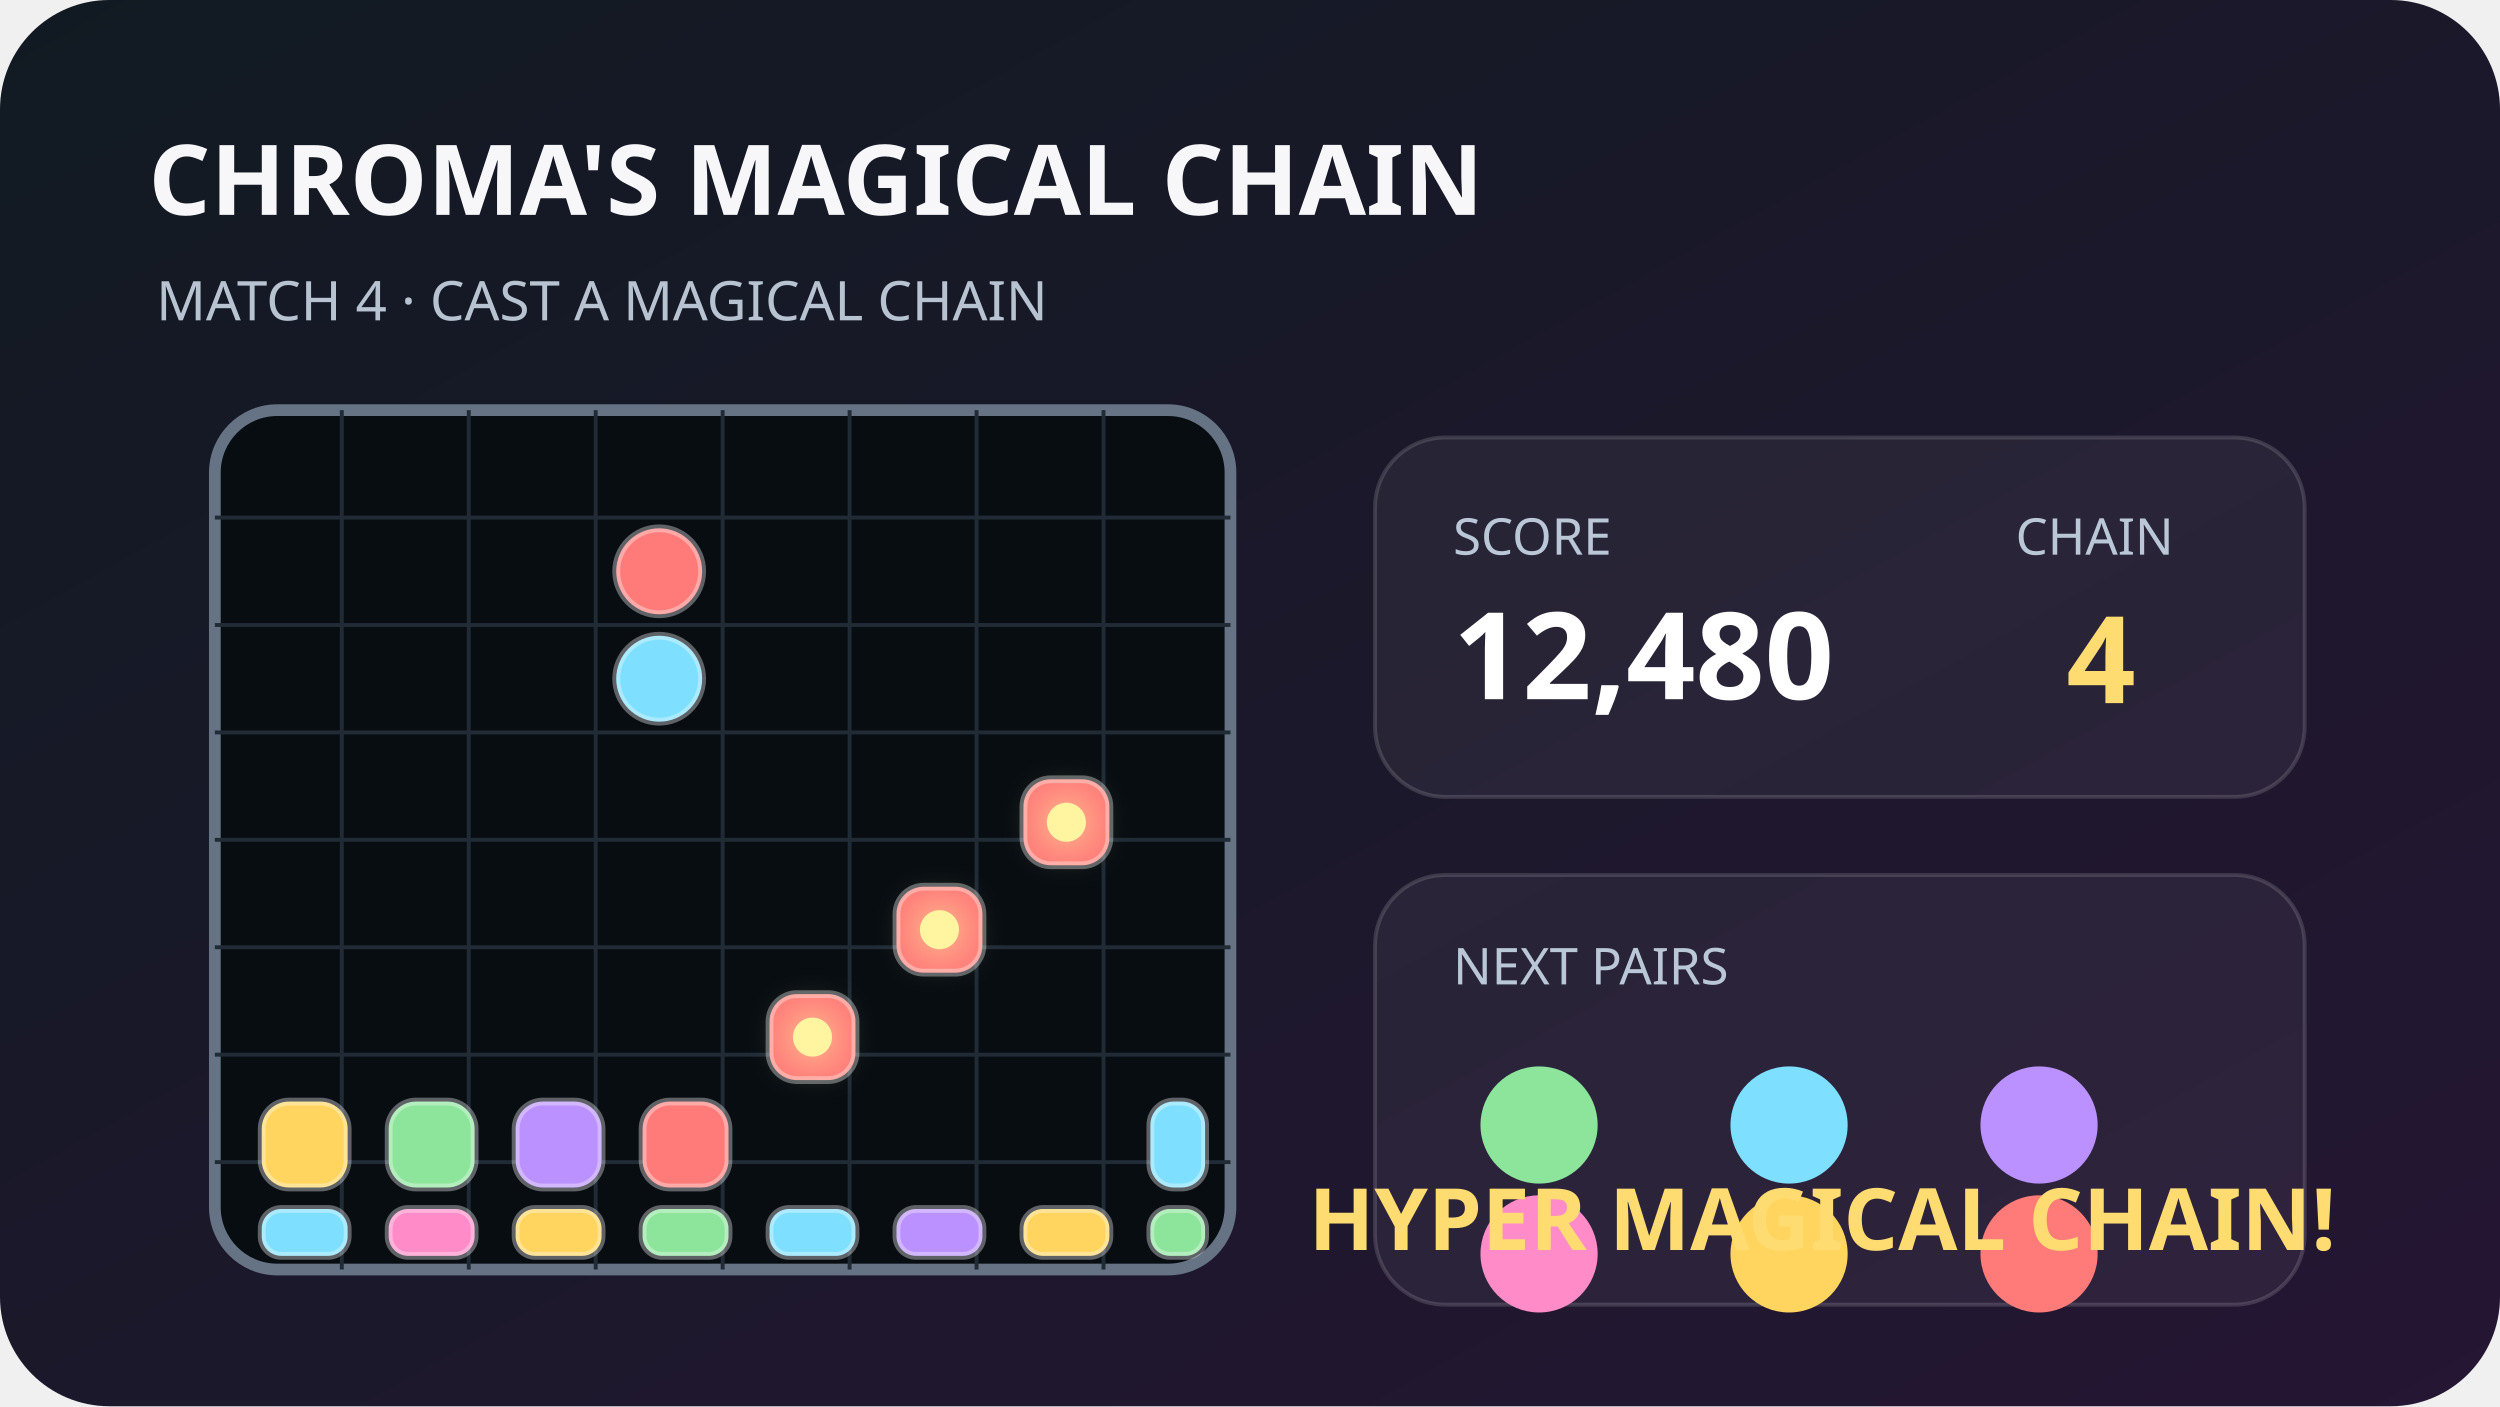
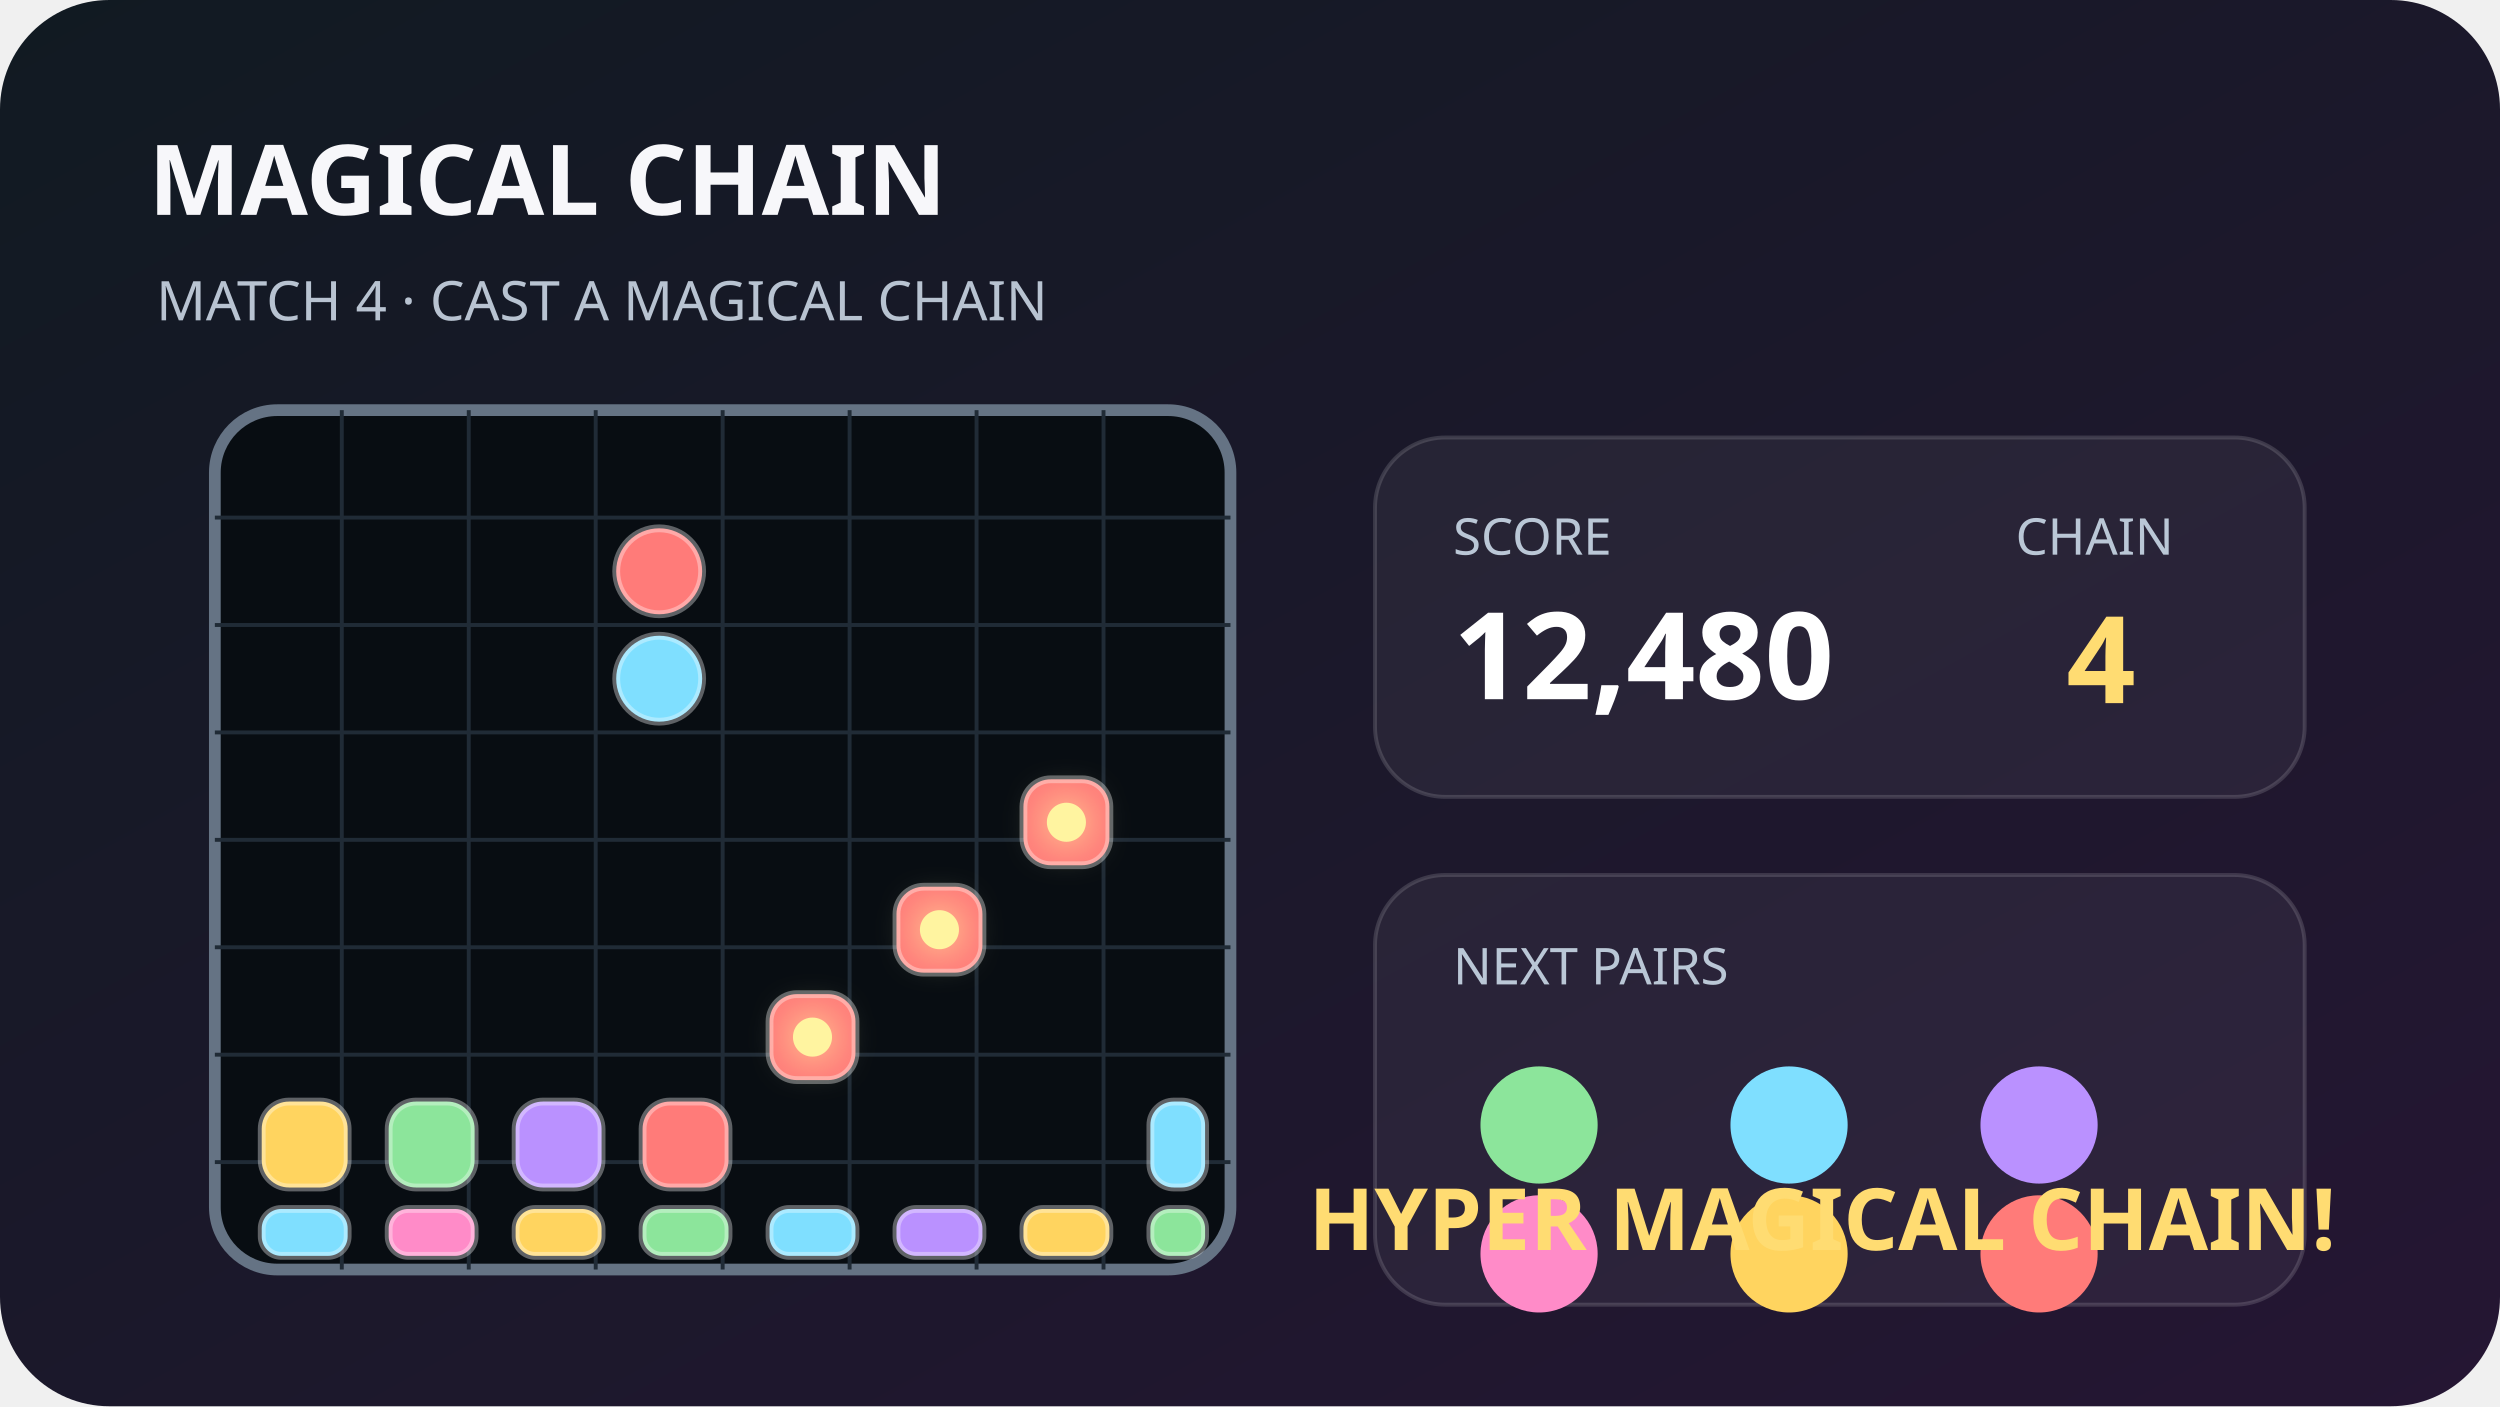
<svg xmlns="http://www.w3.org/2000/svg" viewBox="0 0 640 360" role="img" aria-labelledby="title description">
  <defs>
    <linearGradient id="bg" x1="0" y1="0" x2="1" y2="1">
      <stop offset="0" stop-color="#111a22" />
      <stop offset="1" stop-color="#251633" />
    </linearGradient>
    <filter id="glow" x="-40%" y="-40%" width="180%" height="180%">
      <feGaussianBlur stdDeviation="5" result="blur" />
      <feMerge>
        <feMergeNode in="blur" />
        <feMergeNode in="SourceGraphic" />
      </feMerge>
    </filter>
  </defs>
  <rect width="640" height="360" rx="28" fill="url(#bg)" />
-   <text x="38" y="55" fill="#f7f7fa" font-family="system-ui,sans-serif" font-size="25" font-weight="800">CHROMA'S MAGICAL CHAIN</text>
+   <text x="38" y="55" fill="#f7f7fa" font-family="system-ui,sans-serif" font-size="25" font-weight="800">MAGICAL CHAIN</text>
  <text x="40" y="82" fill="#b8c3d1" font-family="system-ui,sans-serif" font-size="14">MATCH 4 · CAST A MAGICAL CHAIN</text>
  <g transform="translate(55 105)">
    <rect width="260" height="220" rx="16" fill="#080d12" stroke="#657384" stroke-width="3" />
    <g stroke="#202b36" stroke-width="1">
      <path d="M32.5 0v220M65 0v220M97.5 0v220M130 0v220M162.5 0v220M195 0v220M227.5 0v220" />
      <path d="M0 27.5h260M0 55h260M0 82.5h260M0 110h260M0 137.5h260M0 165h260M0 192.5h260" />
    </g>
    <g stroke="#fff" stroke-opacity=".35" stroke-width="2">
      <circle cx="113.75" cy="41.25" r="11" fill="#ff7b79" />
      <circle cx="113.75" cy="68.75" r="11" fill="#7fdfff" />
      <rect x="12" y="177" width="22" height="22" rx="7" fill="#ffd45f" />
      <rect x="44.5" y="177" width="22" height="22" rx="7" fill="#8ce59b" />
      <rect x="77" y="177" width="22" height="22" rx="7" fill="#ba91ff" />
      <rect x="109.5" y="177" width="22" height="22" rx="7" fill="#ff7b79" />
      <rect x="142" y="149.5" width="22" height="22" rx="7" fill="#ff7b79" />
      <rect x="174.5" y="122" width="22" height="22" rx="7" fill="#ff7b79" />
      <rect x="207" y="94.5" width="22" height="22" rx="7" fill="#ff7b79" />
      <rect x="239.5" y="177" width="14" height="22" rx="6" fill="#7fdfff" />
      <rect x="12" y="204.5" width="22" height="12" rx="5" fill="#7fdfff" />
      <rect x="44.5" y="204.5" width="22" height="12" rx="5" fill="#ff8bc8" />
      <rect x="77" y="204.5" width="22" height="12" rx="5" fill="#ffd45f" />
      <rect x="109.5" y="204.5" width="22" height="12" rx="5" fill="#8ce59b" />
      <rect x="142" y="204.5" width="22" height="12" rx="5" fill="#7fdfff" />
      <rect x="174.5" y="204.5" width="22" height="12" rx="5" fill="#ba91ff" />
      <rect x="207" y="204.5" width="22" height="12" rx="5" fill="#ffd45f" />
      <rect x="239.5" y="204.5" width="14" height="12" rx="5" fill="#8ce59b" />
    </g>
    <g filter="url(#glow)" fill="#fff4a0">
      <circle cx="153" cy="160.5" r="5" />
      <circle cx="185.5" cy="133" r="5" />
      <circle cx="218" cy="105.5" r="5" />
    </g>
  </g>
  <g transform="translate(352 112)" font-family="system-ui,sans-serif">
    <rect width="238" height="92" rx="18" fill="#ffffff0d" stroke="#ffffff24" />
    <text x="20" y="30" fill="#bac7d6" font-size="13">SCORE</text>
    <text x="20" y="67" fill="#fff" font-size="31" font-weight="800">12,480</text>
    <text x="164" y="30" fill="#bac7d6" font-size="13">CHAIN</text>
    <text x="177" y="68" fill="#ffdc72" font-size="31" font-weight="900">4</text>
    <rect y="112" width="238" height="110" rx="18" fill="#ffffff0d" stroke="#ffffff24" />
    <text x="20" y="140" fill="#bac7d6" font-size="13">NEXT PAIRS</text>
    <g transform="translate(24 158)">
      <circle cx="18" cy="18" r="15" fill="#8ce59b" />
      <circle cx="18" cy="51" r="15" fill="#ff8bc8" />
    </g>
    <g transform="translate(88 158)">
      <circle cx="18" cy="18" r="15" fill="#7fdfff" />
      <circle cx="18" cy="51" r="15" fill="#ffd45f" />
    </g>
    <g transform="translate(152 158)">
      <circle cx="18" cy="18" r="15" fill="#ba91ff" />
      <circle cx="18" cy="51" r="15" fill="#ff7b79" />
    </g>
  </g>
  <text x="335" y="320" fill="#ffdc72" font-family="system-ui,sans-serif" font-size="22" font-weight="900">HYPER MAGICAL CHAIN!</text>
</svg>
